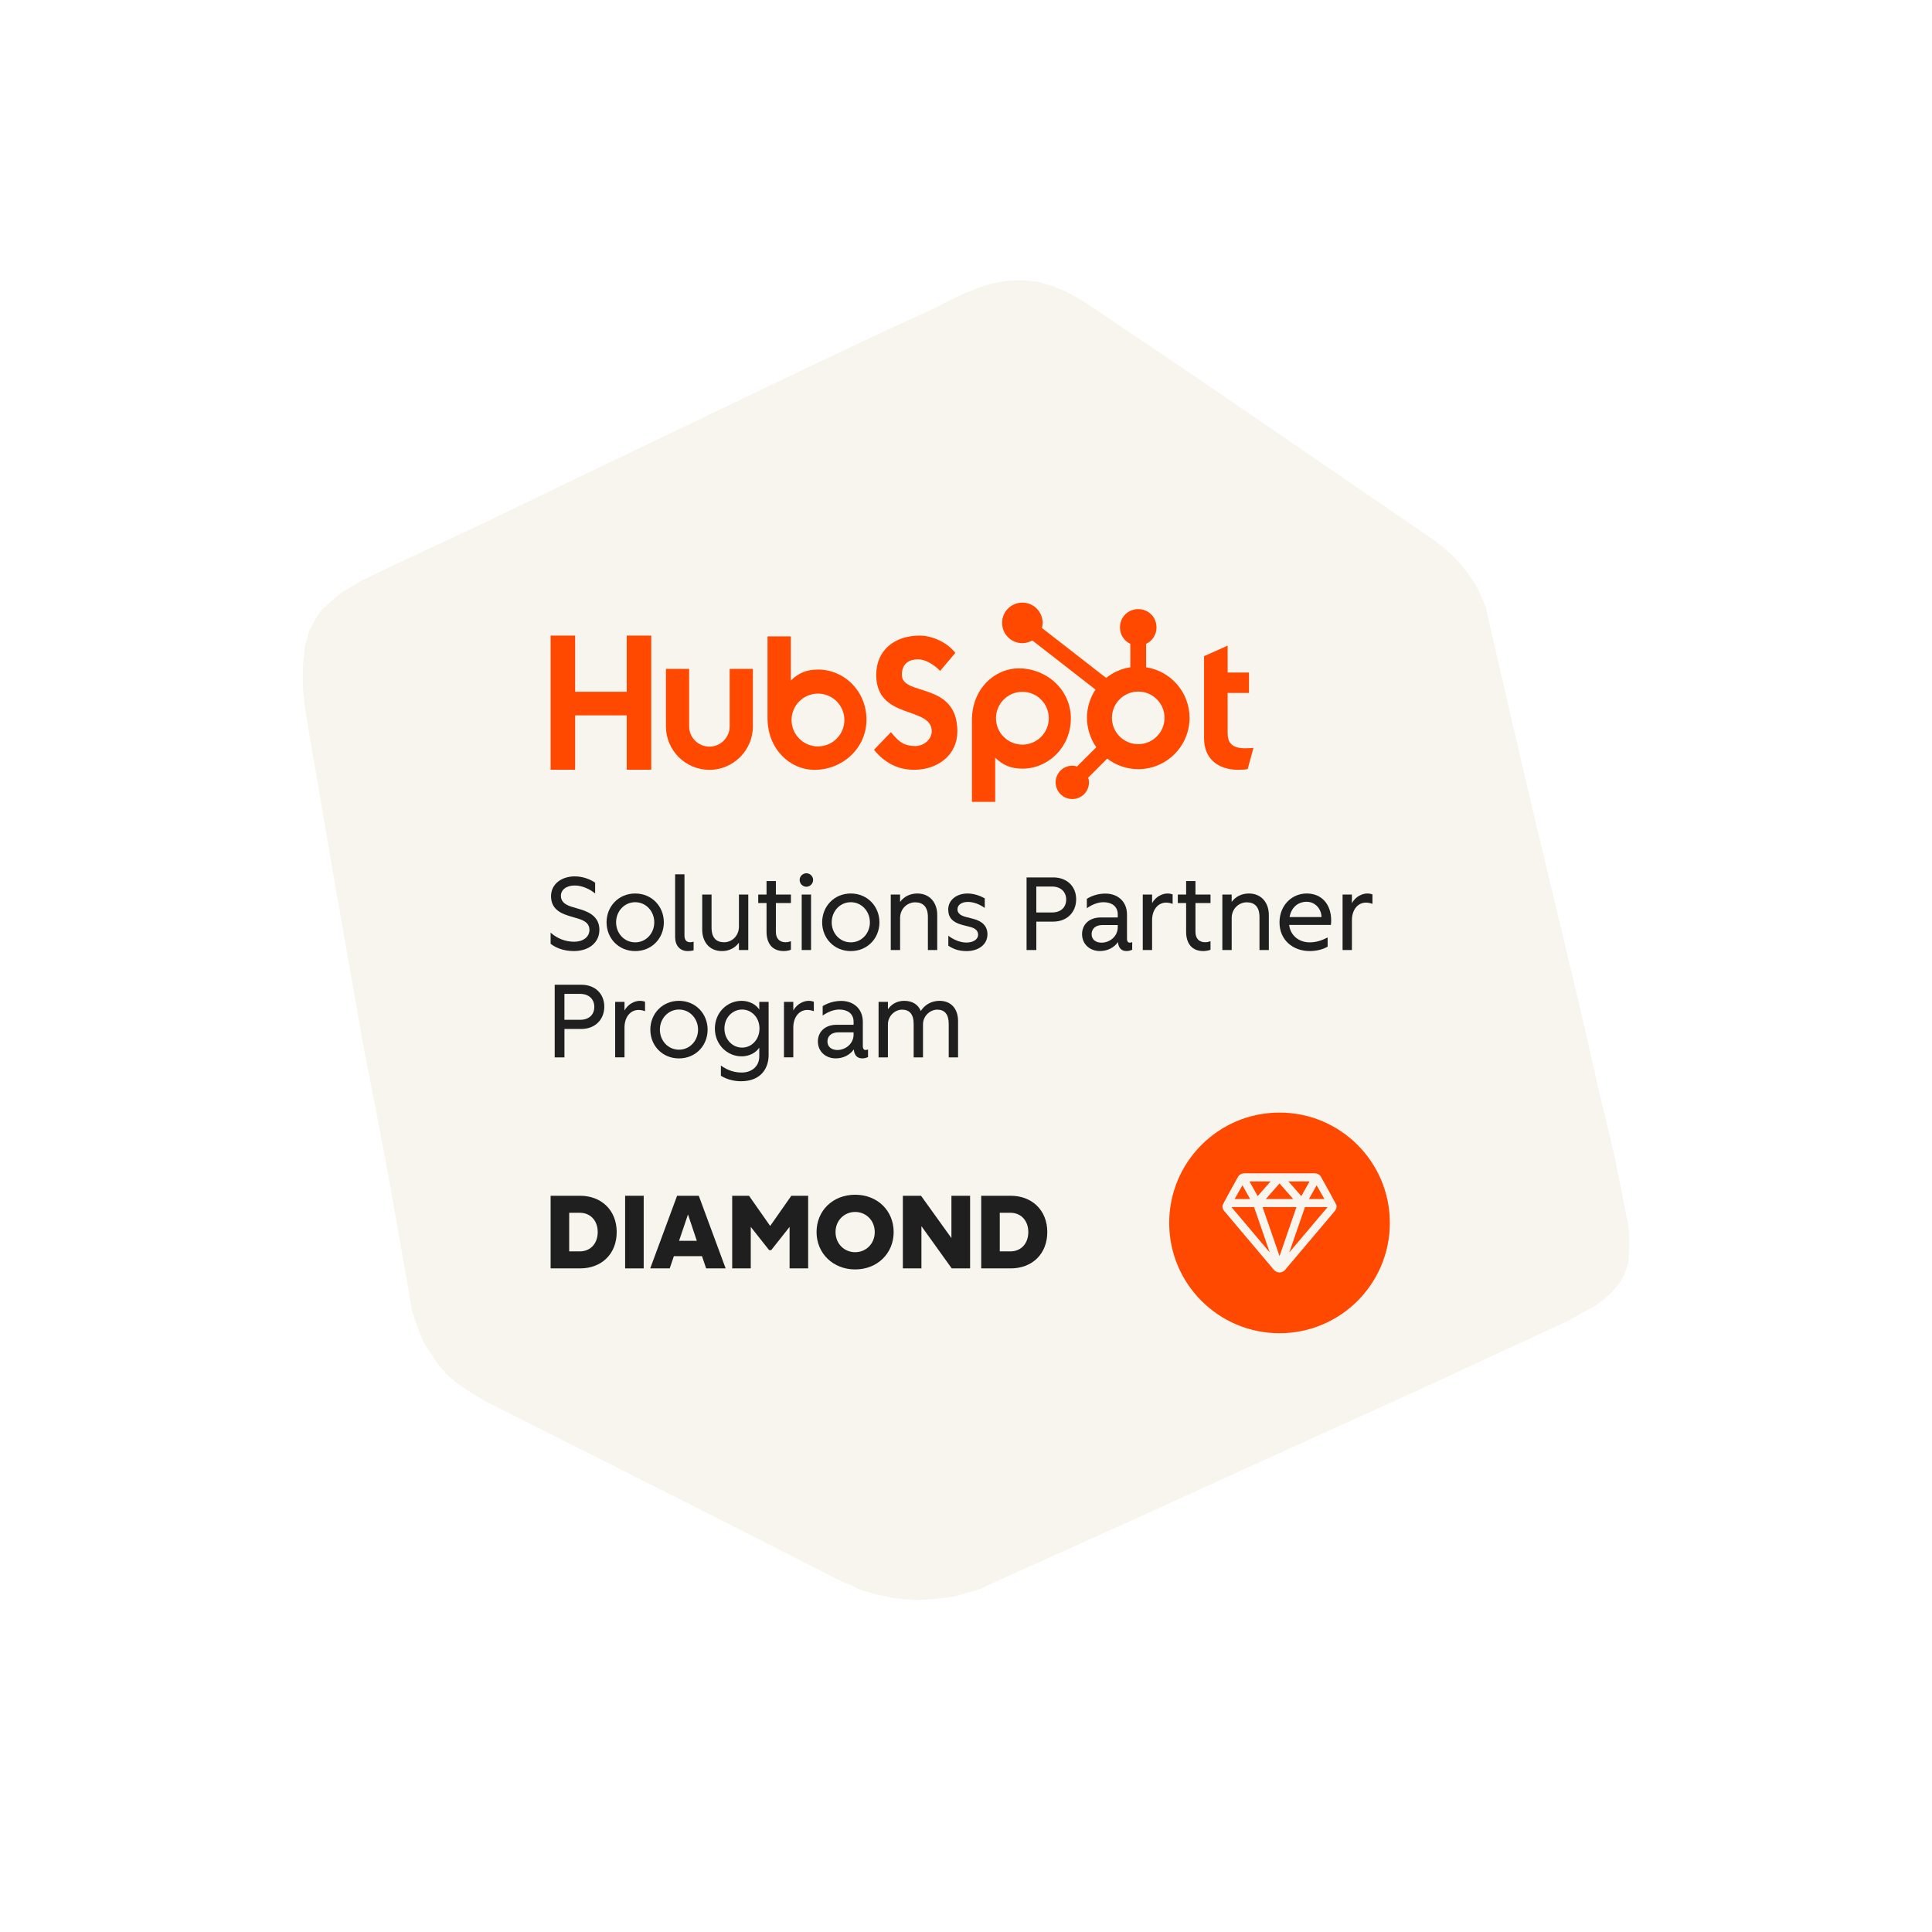
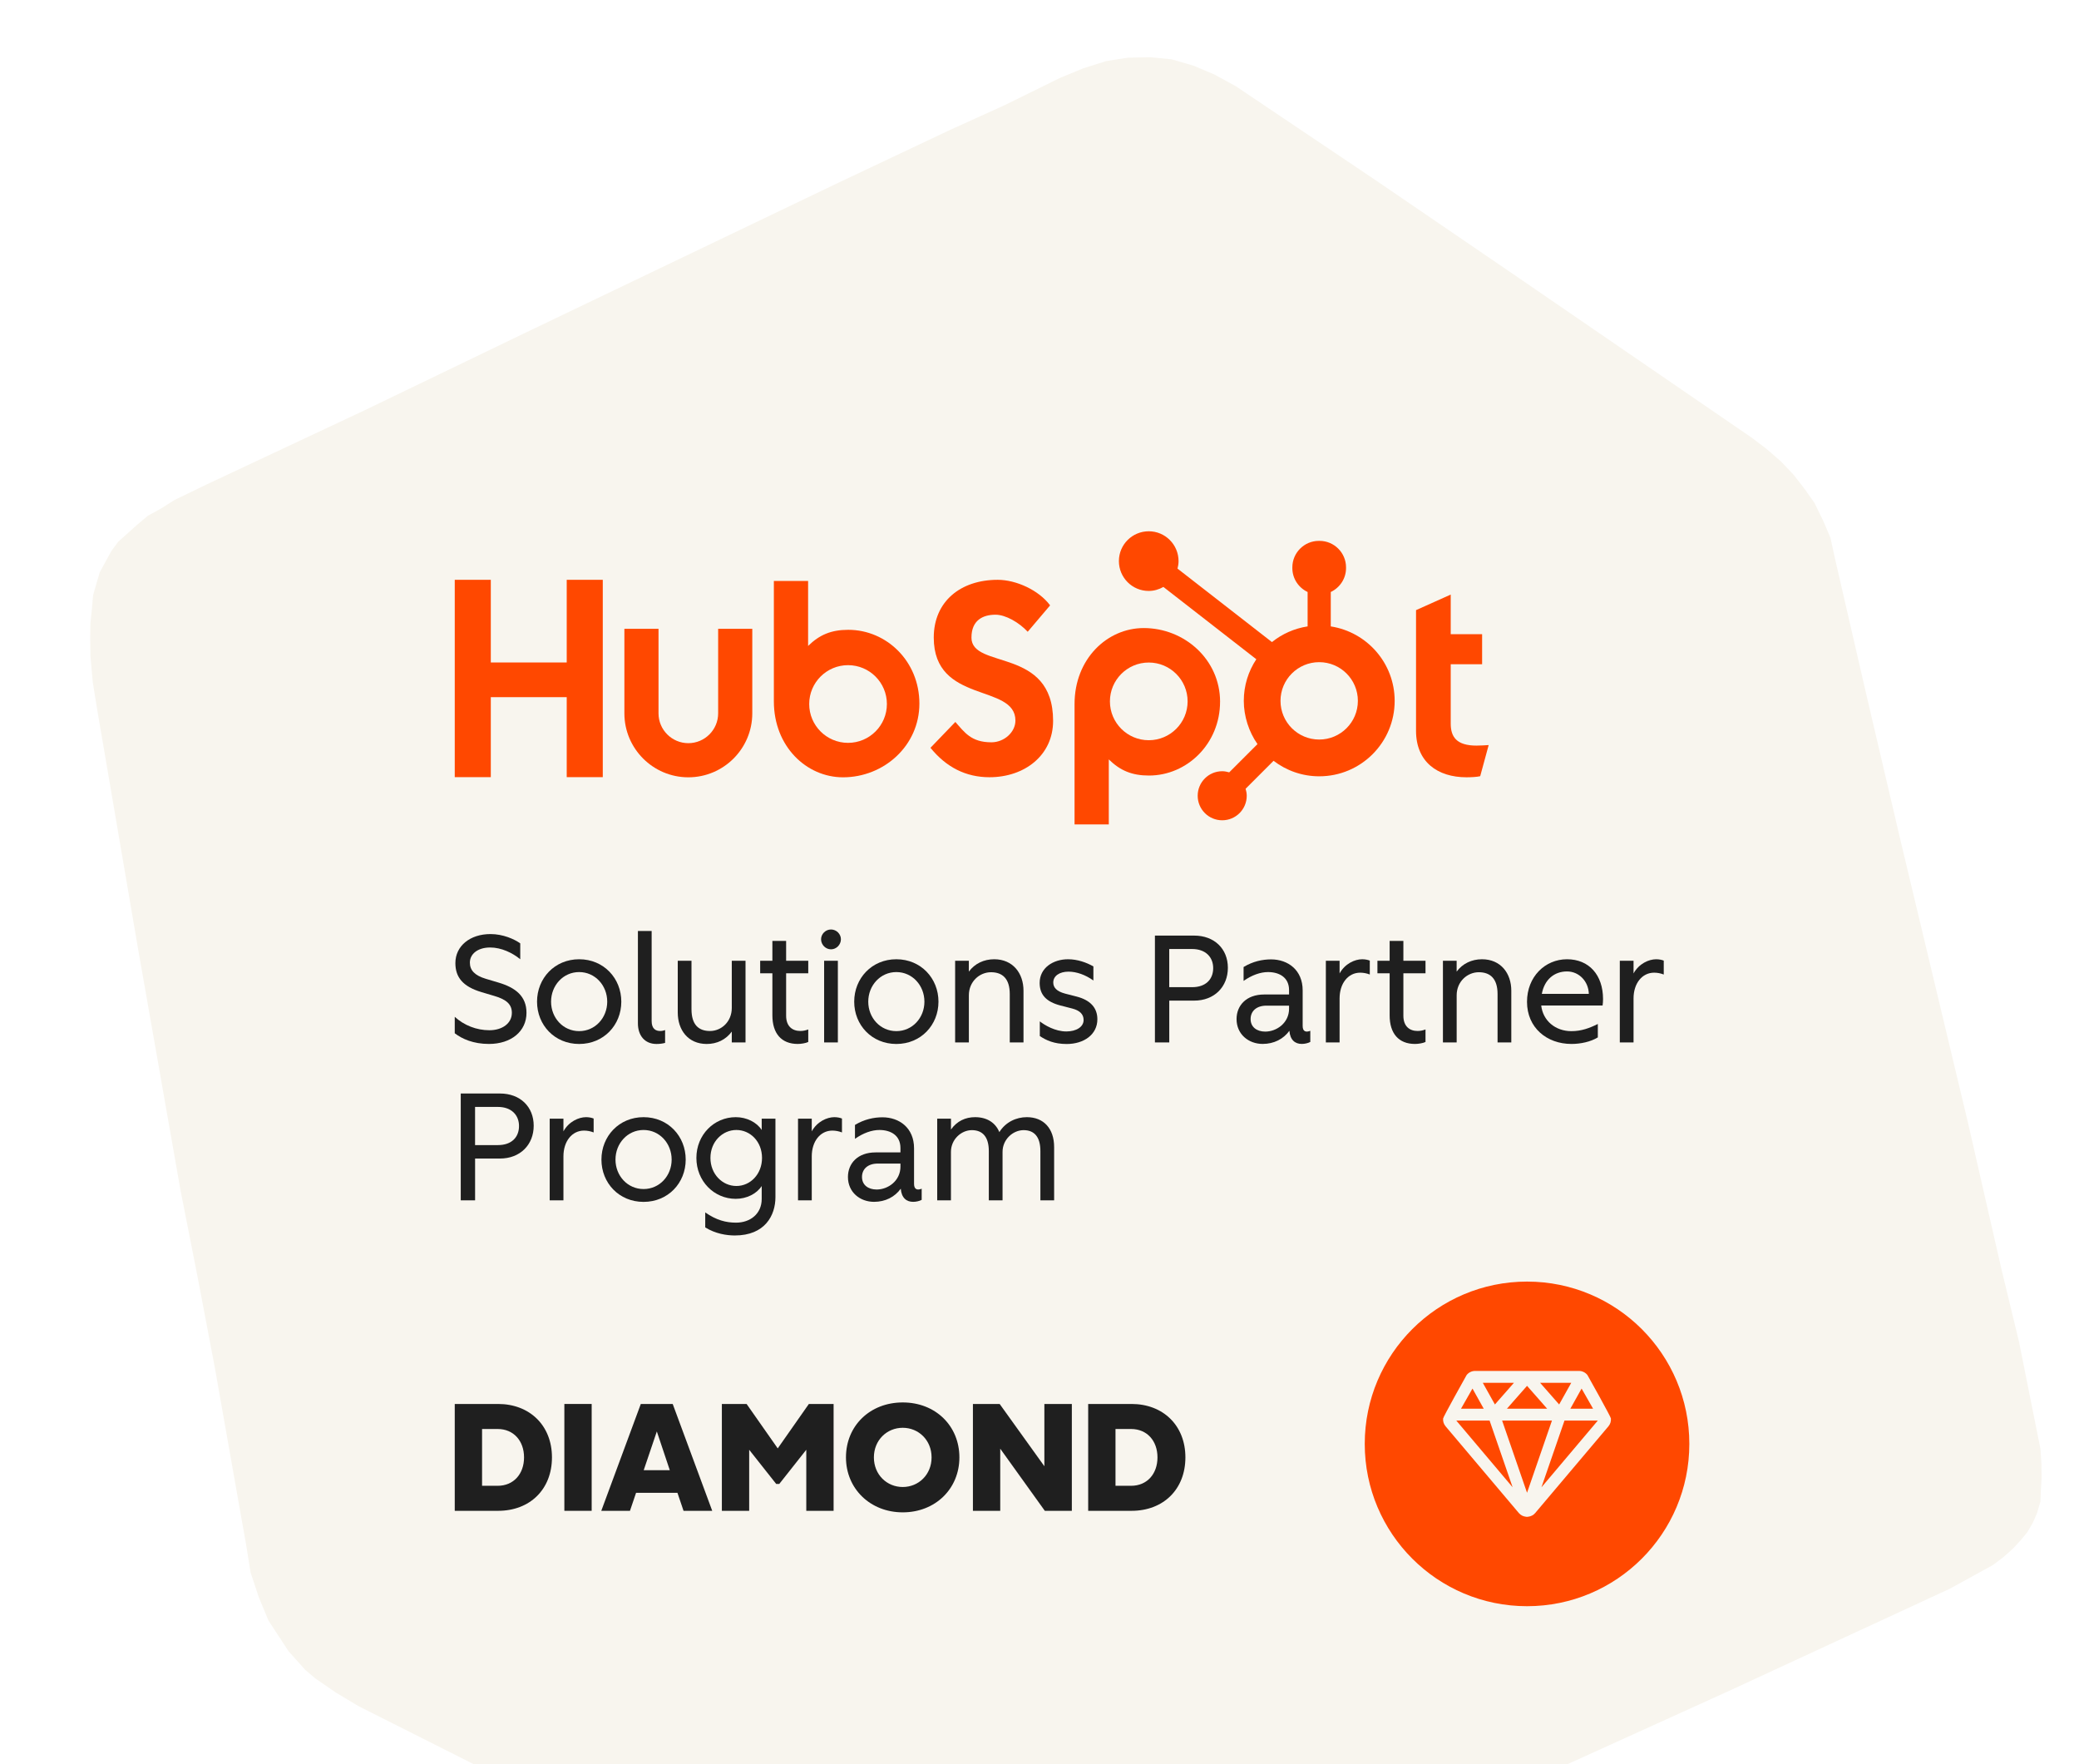
- <svg xmlns="http://www.w3.org/2000/svg" id="Layer_1" data-name="Layer 1" viewBox="0 0 1080 1080">
+ <svg xmlns="http://www.w3.org/2000/svg" id="Layer_1" data-name="Layer 1" viewBox="135 135 790 670">
  <defs>
    <style>
      .cls-1, .cls-2 {
        fill: #f8f5ee;
      }

      .cls-3 {
        fill: #ff4800;
      }

      .cls-4 {
        fill: #1f1f1f;
      }

      .cls-2 {
        fill-rule: evenodd;
      }
    </style>
  </defs>
  <path class="cls-2" d="M580.23,157.54l-8.17-.8-8.46.18-8.25,1.28-8.67,2.74-8.96,3.7-20.82,10.25-21.17,9.61-42,19.86-120.17,57.59-59.84,28.86-60.18,28.25-12.22,5.91-5.13,3.24-5,2.75-4.17,3.51-3.54,3.18-3.54,3.18-2.58,3.45-2.23,4.08-2.23,4.08-1.27,4.36-1.26,4.35-.44,5.13-.58,5.61-.08,5.75.11,6.86.87,9.71,1.69,10.46,15.58,91.18,16.06,91.32,6.58,33.42,6.45,33.91,5.96,33.76,5.97,33.77,1.69,10.47,3.08,9.29,3.71,8.95,5.1,7.78,2.54,3.89,3.18,3.54,3.17,3.55,3.79,3.2,7.88,5.43,8.5,5.1,61.41,30.94,61.41,30.94,76.89,39.11,5.19,2.03,4.57,2.37,10.18,2.95,10.45,1.98,10.74,1.01,10.19-.72,10.32-1.21,10.27-2.8,5.19-1.64,4.86-2.27.62-.34,77.33-34.82,77.47-35.31,84.05-38.13,41.86-19.37,41.86-19.37,11.25-6.2,5-2.74,4.03-3.04,3.55-3.17,3.06-3.31,2.44-2.97,2.1-3.6,1.61-3.73,1.27-4.36.16-4.16.28-4.64-.05-5.27-.39-5.89-2.58-12.83-5.57-27.87-6.69-27.67-12.73-55.69-25.63-107.22-12.68-54.1-12.33-53.47-1.57-7.28-2.82-6.59-3.29-6.73-3.72-5.27-4.21-5.42-4.83-5.07-5.45-4.74-5.6-4.24-88.93-60.98-53.49-36.52-53.62-36.04-8.15-4.46-7.96-3.36-8.23-2.39Z" />
  <g>
    <path class="cls-4" d="M307.8,527.6v-6.26c3.54,3.25,8.29,5.1,13.17,5.1s8.53-2.61,8.53-6.61c0-3.13-1.91-5.05-6.73-6.44l-4.87-1.45c-6.96-2.09-9.86-5.57-9.86-11.02,0-6.5,5.57-11.02,13.34-11.02,4.76,0,9.05,1.91,11.31,3.54v6.03c-2.96-2.44-7.19-4.47-11.43-4.47-4.76,0-7.71,2.49-7.71,5.74,0,2.9,1.8,4.87,6.03,6.15l4.87,1.45c6.44,1.91,10.61,5.16,10.61,11.48,0,7.02-5.8,11.83-14.27,11.83-5.92,0-10.21-1.91-12.99-4.06Z" />
    <path class="cls-4" d="M339.07,515.59c0-8.87,6.67-16.12,16.01-16.12s16.01,7.25,16.01,16.12-6.67,16.07-16.01,16.07-16.01-7.19-16.01-16.07ZM365.74,515.59c0-6.15-4.58-11.25-10.67-11.25s-10.67,5.1-10.67,11.25,4.58,11.19,10.67,11.19,10.67-5.05,10.67-11.19Z" />
    <path class="cls-4" d="M377.4,523.83v-35.09h5.22v34.22c0,2.96,1.57,3.77,3.25,3.77.75,0,1.39-.17,1.86-.35v4.87c-.81.23-1.97.41-3.25.41-4.58,0-7.08-3.31-7.08-7.83Z" />
    <path class="cls-4" d="M392.54,519.71v-19.66h5.22v18.39c0,5.86,2.67,8.29,7.02,8.29s8.29-3.54,8.29-8.76v-17.92h5.22v31.03h-5.22v-4.12c-2.26,3.07-5.63,4.7-9.51,4.7-7.13,0-11.02-5.34-11.02-11.95Z" />
    <path class="cls-4" d="M428.5,520.81v-16.01h-4.64v-4.76h4.64v-7.54h5.22v7.54h8.41v4.76h-8.41v16.12c0,4.06,2.38,5.8,5.39,5.8,1.16,0,2.09-.23,3.02-.58v4.76c-.93.46-2.73.75-4,.75-6.21,0-9.63-4-9.63-10.85Z" />
    <path class="cls-4" d="M447,491.87c0-1.97,1.68-3.71,3.77-3.71s3.77,1.74,3.77,3.71c0,2.09-1.74,3.83-3.77,3.83s-3.77-1.74-3.77-3.83ZM448.16,500.05h5.22v31.03h-5.22v-31.03Z" />
    <path class="cls-4" d="M459.59,515.59c0-8.87,6.67-16.12,16.01-16.12s16.01,7.25,16.01,16.12-6.67,16.07-16.01,16.07-16.01-7.19-16.01-16.07ZM486.27,515.59c0-6.15-4.58-11.25-10.67-11.25s-10.67,5.1-10.67,11.25,4.58,11.19,10.67,11.19,10.67-5.05,10.67-11.19Z" />
    <path class="cls-4" d="M497.93,500.05h5.22v4.12c2.26-3.07,5.74-4.7,9.63-4.7,7.13,0,11.14,5.34,11.14,11.95v19.66h-5.22v-18.39c0-5.86-2.78-8.29-7.13-8.29s-8.41,3.54-8.41,8.76v17.92h-5.22v-31.03Z" />
    <path class="cls-4" d="M530.12,528.64v-5.57c1.86,1.45,5.8,3.83,10.09,3.83,3.71,0,6.55-1.68,6.55-4.35,0-2.2-1.45-3.6-4.29-4.35l-4.52-1.16c-5.34-1.39-7.89-4.06-7.89-8.58,0-5.74,5.16-8.99,10.79-8.99,3.54,0,7.02,1.22,9.63,2.73v5.34c-3.02-2.15-6.38-3.36-9.45-3.36-3.42,0-5.8,1.62-5.8,4.12,0,1.86,1.22,3.36,4.52,4.23l4.29,1.1c5.22,1.33,7.95,4.23,7.95,8.64,0,5.8-5.1,9.4-11.66,9.4-4.76,0-7.77-1.39-10.21-3.02Z" />
    <path class="cls-4" d="M573.85,490.48h14.91c7.71,0,12.82,5.05,12.82,12.24s-5.1,12.47-12.82,12.47h-9.45v15.89h-5.45v-40.6ZM596,502.83c0-4.12-2.84-7.25-8-7.25h-8.7v14.5h8.7c5.16,0,8-2.96,8-7.25Z" />
    <path class="cls-4" d="M604.88,522.2c0-5.16,3.71-9.34,10.5-9.34h9.45v-1.68c0-4.81-3.71-6.84-8-6.84-2.9,0-6.15,1.16-9.28,3.36v-5.28c3.54-2.15,7.19-2.9,10.44-2.9,6.38,0,12.01,4,12.01,11.77v13.51c0,2.09,1.16,2.55,2.9,1.86v4.23c-.87.46-2.09.75-3.25.75-2.49,0-4.41-1.45-4.7-4.99-2.26,3.13-5.86,4.99-10.15,4.99-5.34,0-9.92-3.65-9.92-9.45ZM624.83,518.2v-1.1h-8.58c-3.83,0-6.03,2.09-6.03,5.1s2.32,4.76,5.57,4.76c4.29,0,9.05-3.25,9.05-8.76Z" />
    <path class="cls-4" d="M638.81,500.05h5.22v4.81c2.03-3.71,5.8-5.39,8.58-5.39,1.16,0,2.2.23,2.9.52v5.28c-1.16-.46-2.44-.7-3.65-.7-4.58,0-7.83,4.06-7.83,9.8v16.7h-5.22v-31.03Z" />
    <path class="cls-4" d="M663.05,520.81v-16.01h-4.64v-4.76h4.64v-7.54h5.22v7.54h8.41v4.76h-8.41v16.12c0,4.06,2.38,5.8,5.39,5.8,1.16,0,2.09-.23,3.02-.58v4.76c-.93.46-2.73.75-4,.75-6.21,0-9.63-4-9.63-10.85Z" />
    <path class="cls-4" d="M683.29,500.05h5.22v4.12c2.26-3.07,5.74-4.7,9.63-4.7,7.13,0,11.14,5.34,11.14,11.95v19.66h-5.22v-18.39c0-5.86-2.78-8.29-7.13-8.29s-8.41,3.54-8.41,8.76v17.92h-5.22v-31.03Z" />
    <path class="cls-4" d="M715.25,515.65c0-9.51,6.84-16.18,15.2-16.18s13.69,5.97,13.69,15.14c0,.81-.06,1.68-.17,2.44h-23.32c.64,5.74,5.34,9.74,11.48,9.74,3.77,0,6.9-1.16,10.03-2.73v5.1c-2.73,1.68-6.55,2.49-10.03,2.49-9.34,0-16.88-6.15-16.88-16.01ZM738.74,512.63c-.12-4.76-3.71-8.53-8.29-8.53-4.81,0-8.58,3.07-9.57,8.53h17.86Z" />
    <path class="cls-4" d="M750.51,500.05h5.22v4.81c2.03-3.71,5.8-5.39,8.58-5.39,1.16,0,2.2.23,2.9.52v5.28c-1.16-.46-2.44-.7-3.65-.7-4.58,0-7.83,4.06-7.83,9.8v16.7h-5.22v-31.03Z" />
    <path class="cls-4" d="M310.07,550.48h14.91c7.71,0,12.82,5.05,12.82,12.24s-5.1,12.47-12.82,12.47h-9.45v15.89h-5.45v-40.6ZM332.22,562.83c0-4.12-2.84-7.25-8-7.25h-8.7v14.5h8.7c5.16,0,8-2.96,8-7.25Z" />
    <path class="cls-4" d="M343.88,560.05h5.22v4.81c2.03-3.71,5.8-5.39,8.58-5.39,1.16,0,2.2.23,2.9.52v5.28c-1.16-.46-2.44-.7-3.65-.7-4.58,0-7.83,4.06-7.83,9.8v16.7h-5.22v-31.03Z" />
    <path class="cls-4" d="M363.54,575.59c0-8.87,6.67-16.12,16.01-16.12s16.01,7.25,16.01,16.12-6.67,16.07-16.01,16.07-16.01-7.19-16.01-16.07ZM390.22,575.59c0-6.15-4.58-11.25-10.67-11.25s-10.67,5.1-10.67,11.25,4.58,11.19,10.67,11.19,10.67-5.05,10.67-11.19Z" />
    <path class="cls-4" d="M402.98,601.34v-5.68c4.23,2.96,7.89,3.89,11.72,3.89,5.39,0,9.74-3.36,9.74-8.99v-4.93c-1.91,2.96-5.74,4.87-9.86,4.87-8.24,0-14.96-6.73-14.96-15.54s6.73-15.49,14.96-15.49c4.12,0,7.95,1.91,9.86,4.87v-4.29h5.22v29.81c0,6.96-4,14.56-15.43,14.56-3.07,0-7.37-.64-11.25-3.07ZM424.56,574.95c0-6.21-4.47-10.61-9.74-10.61s-9.86,4.41-9.86,10.61,4.58,10.67,9.86,10.67,9.74-4.47,9.74-10.67Z" />
    <path class="cls-4" d="M438.24,560.05h5.22v4.81c2.03-3.71,5.8-5.39,8.58-5.39,1.16,0,2.2.23,2.9.52v5.28c-1.16-.46-2.44-.7-3.65-.7-4.58,0-7.83,4.06-7.83,9.8v16.7h-5.22v-31.03Z" />
    <path class="cls-4" d="M457.21,582.2c0-5.16,3.71-9.34,10.5-9.34h9.45v-1.68c0-4.81-3.71-6.84-8-6.84-2.9,0-6.15,1.16-9.28,3.36v-5.28c3.54-2.15,7.19-2.9,10.44-2.9,6.38,0,12.01,4,12.01,11.77v13.51c0,2.09,1.16,2.55,2.9,1.86v4.23c-.87.46-2.09.75-3.25.75-2.49,0-4.41-1.45-4.7-4.99-2.26,3.13-5.86,4.99-10.15,4.99-5.34,0-9.92-3.65-9.92-9.45ZM477.16,578.2v-1.1h-8.58c-3.83,0-6.03,2.09-6.03,5.1s2.32,4.76,5.57,4.76c4.29,0,9.05-3.25,9.05-8.76Z" />
    <path class="cls-4" d="M491.14,560.05h5.22v4.12c2.26-3.19,5.45-4.7,9.16-4.7,4.58,0,7.77,2.15,9.22,5.68,2.38-3.83,6.44-5.68,10.44-5.68,6.38,0,10.38,4.29,10.38,11.37v20.24h-5.22v-18.73c0-5.39-2.32-7.95-6.38-7.95s-8,3.54-8,8.24v18.44h-5.22v-18.73c0-5.39-2.38-7.95-6.44-7.95s-7.95,3.54-7.95,8.24v18.44h-5.22v-31.03Z" />
  </g>
  <g>
    <path class="cls-4" d="M307.8,668.44h16.47c11.95,0,20.47,8.12,20.47,20.3s-8.41,20.3-20.47,20.3h-16.47v-40.6ZM334.13,688.74c0-6.26-3.94-10.79-10.03-10.79h-5.92v21.58h5.92c6.09,0,10.03-4.52,10.03-10.79Z" />
    <path class="cls-4" d="M349.45,668.44h10.38v40.6h-10.38v-40.6Z" />
    <path class="cls-4" d="M378.5,668.44h12.12l15.02,40.6h-10.9l-2.32-6.84h-15.72l-2.32,6.84h-10.9l15.02-40.6ZM389.52,693.61l-4.93-14.73-4.99,14.73h9.92Z" />
    <path class="cls-4" d="M409.3,668.44h9.4l11.83,16.88,11.83-16.88h9.4v40.6h-10.38v-23.2l-10.27,12.99h-1.16l-10.27-12.99v23.2h-10.38v-40.6Z" />
    <path class="cls-4" d="M456.46,688.74c0-12.01,9.11-20.88,21.58-20.88s21.52,8.93,21.52,20.88-9.16,20.88-21.52,20.88-21.58-8.99-21.58-20.88ZM488.99,688.74c0-6.55-4.93-11.25-10.96-11.25s-10.96,4.7-10.96,11.25,4.93,11.25,10.96,11.25,10.96-4.7,10.96-11.25Z" />
    <path class="cls-4" d="M504.71,668.44h10.15l16.99,23.66v-23.66h10.44v40.6h-10.27l-16.94-23.61v23.61h-10.38v-40.6Z" />
    <path class="cls-4" d="M548.5,668.44h16.47c11.95,0,20.47,8.12,20.47,20.3s-8.41,20.3-20.47,20.3h-16.47v-40.6ZM574.83,688.74c0-6.26-3.94-10.79-10.03-10.79h-5.92v21.58h5.92c6.09,0,10.03-4.52,10.03-10.79Z" />
  </g>
  <g>
    <polygon class="cls-3" points="350.35 399.89 321.5 399.89 321.5 430.28 307.8 430.28 307.8 355.3 321.5 355.3 321.5 386.71 350.35 386.71 350.35 355.3 364.05 355.3 364.05 430.28 350.35 430.28 350.35 399.89" />
    <path class="cls-3" d="M407.89,406.04c0,6.25-5.09,11.33-11.33,11.33s-11.33-5.08-11.33-11.33v-32.12h-12.97v32.12c0,13.4,10.9,24.3,24.3,24.3s24.3-10.9,24.3-24.3v-32.12h-12.97v32.12Z" />
    <path class="cls-3" d="M504.15,377.23c0-6.59,4.36-8.67,9.13-8.67,3.84,0,8.93,2.92,12.24,6.48l8.51-10.03c-4.25-5.74-12.86-9.71-19.92-9.71-14.12,0-24.29,8.25-24.29,21.94,0,25.38,31.03,17.34,31.03,31.55,0,4.38-4.25,8.25-9.13,8.25-7.68,0-10.17-3.76-13.7-7.73l-9.45,9.82c6.02,7.42,13.49,11.18,22.42,11.18,13.39,0,24.18-8.36,24.18-21.42,0-28.2-31.03-19.43-31.03-31.65Z" />
    <path class="cls-3" d="M696.12,418.3c-7.68,0-9.86-3.32-9.86-8.41v-22.52h11.93v-11.41h-11.93v-15.05l-13.18,5.91v45.87c0,11.73,8.09,17.64,19.19,17.64,1.66,0,3.95-.11,5.19-.41l3.22-11.83c-1.45.1-3.11.2-4.57.2Z" />
    <path class="cls-3" d="M457.33,374.3c-6.43,0-10.93,1.87-15.26,6.13v-24.69h-13.01v45.75c0,17.12,12.38,28.85,26.29,28.85,15.46,0,29.01-11.94,29.01-28.02s-12.49-28.02-27.02-28.02ZM457.25,417.25c-8.15,0-14.76-6.61-14.76-14.76s6.61-14.76,14.76-14.76,14.76,6.61,14.76,14.76-6.61,14.76-14.76,14.76Z" />
    <path class="cls-3" d="M598.62,401.65c0-16.08-13.55-28.02-29.01-28.02-13.91,0-26.29,11.73-26.29,28.85v45.75h13.01v-24.69c4.34,4.26,8.83,6.13,15.26,6.13,14.53,0,27.02-12.14,27.02-28.02ZM586.28,401.49c0,8.15-6.61,14.76-14.76,14.76s-14.76-6.61-14.76-14.76,6.61-14.76,14.76-14.76,14.76,6.61,14.76,14.76Z" />
    <path class="cls-3" d="M640.68,373v-13.07c3.41-1.61,5.8-5.06,5.8-9.07v-.3c0-5.53-4.52-10.05-10.05-10.05h-.3c-5.53,0-10.05,4.52-10.05,10.05v.3c0,4.01,2.39,7.46,5.8,9.07v13.07c-5.08.78-9.72,2.88-13.55,5.96l-35.89-27.92c.24-.91.4-1.85.4-2.83,0-6.26-5.06-11.35-11.32-11.35-6.26,0-11.35,5.06-11.35,11.32,0,6.26,5.06,11.35,11.32,11.35,2.04,0,3.93-.58,5.59-1.52l35.31,27.47c-3,4.53-4.76,9.96-4.76,15.81s1.93,11.78,5.2,16.43l-10.74,10.74c-.85-.25-1.73-.43-2.66-.43-5.15,0-9.32,4.17-9.32,9.32s4.17,9.32,9.32,9.32,9.32-4.17,9.32-9.32c0-.93-.18-1.81-.43-2.66l10.62-10.62c4.82,3.68,10.82,5.89,17.36,5.89,15.83,0,28.66-12.83,28.66-28.66,0-14.33-10.53-26.17-24.26-28.29ZM636.28,415.99c-8.12,0-14.7-6.58-14.7-14.7s6.58-14.7,14.7-14.7,14.7,6.58,14.7,14.7-6.58,14.7-14.7,14.7Z" />
  </g>
  <g>
    <circle class="cls-3" cx="715.26" cy="683.61" r="61.67" />
    <path class="cls-1" d="M747.14,673.96c.06-.46-8.85-16.41-8.92-16.49-.76-.99-1.96-1.58-3.21-1.58h-39.51c-1.25,0-2.45.59-3.21,1.58-.06.08-8.97,16.03-8.92,16.49-.1,1.06.22,2.12.94,2.97l27.84,32.96c.68.8,1.63,1.28,2.66,1.39.14.03.29.05.44.05s.29-.02.44-.05c1.03-.11,1.98-.59,2.66-1.39l27.84-32.96s0,0,0,0c.72-.85,1.03-1.91.94-2.96ZM740.36,670.25h-8.65l4.28-7.66,4.37,7.66ZM715.26,702.18l-9.47-27.43h18.94l-9.47,27.43ZM727.46,668.63l-7.23-8.23h11.83l-4.6,8.23ZM722.9,670.25h-15.29l7.65-8.7,7.65,8.7ZM703.05,668.63l-4.6-8.23h11.83l-7.23,8.23ZM694.53,662.59l4.28,7.66h-8.65l4.37-7.66ZM701.03,674.75l8.75,25.34-21.4-25.34h12.65ZM720.74,700.09l8.75-25.34h12.66l-21.4,25.34Z" />
  </g>
</svg>
